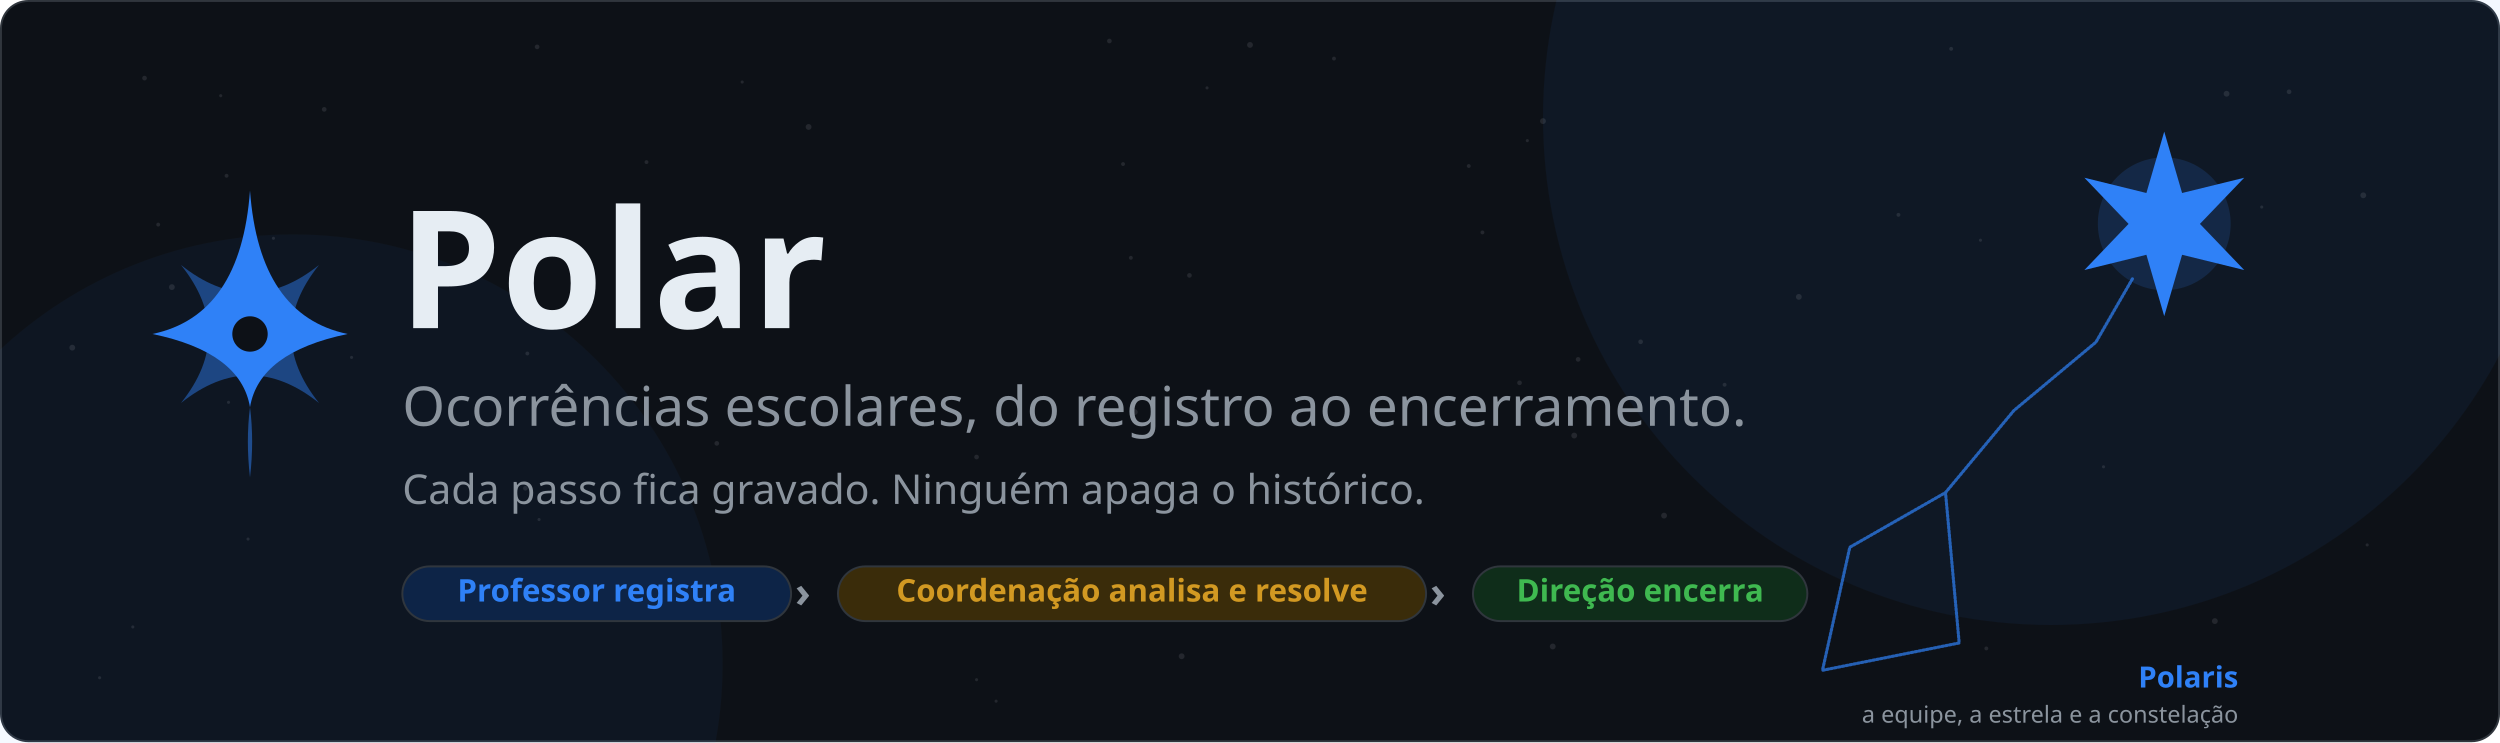
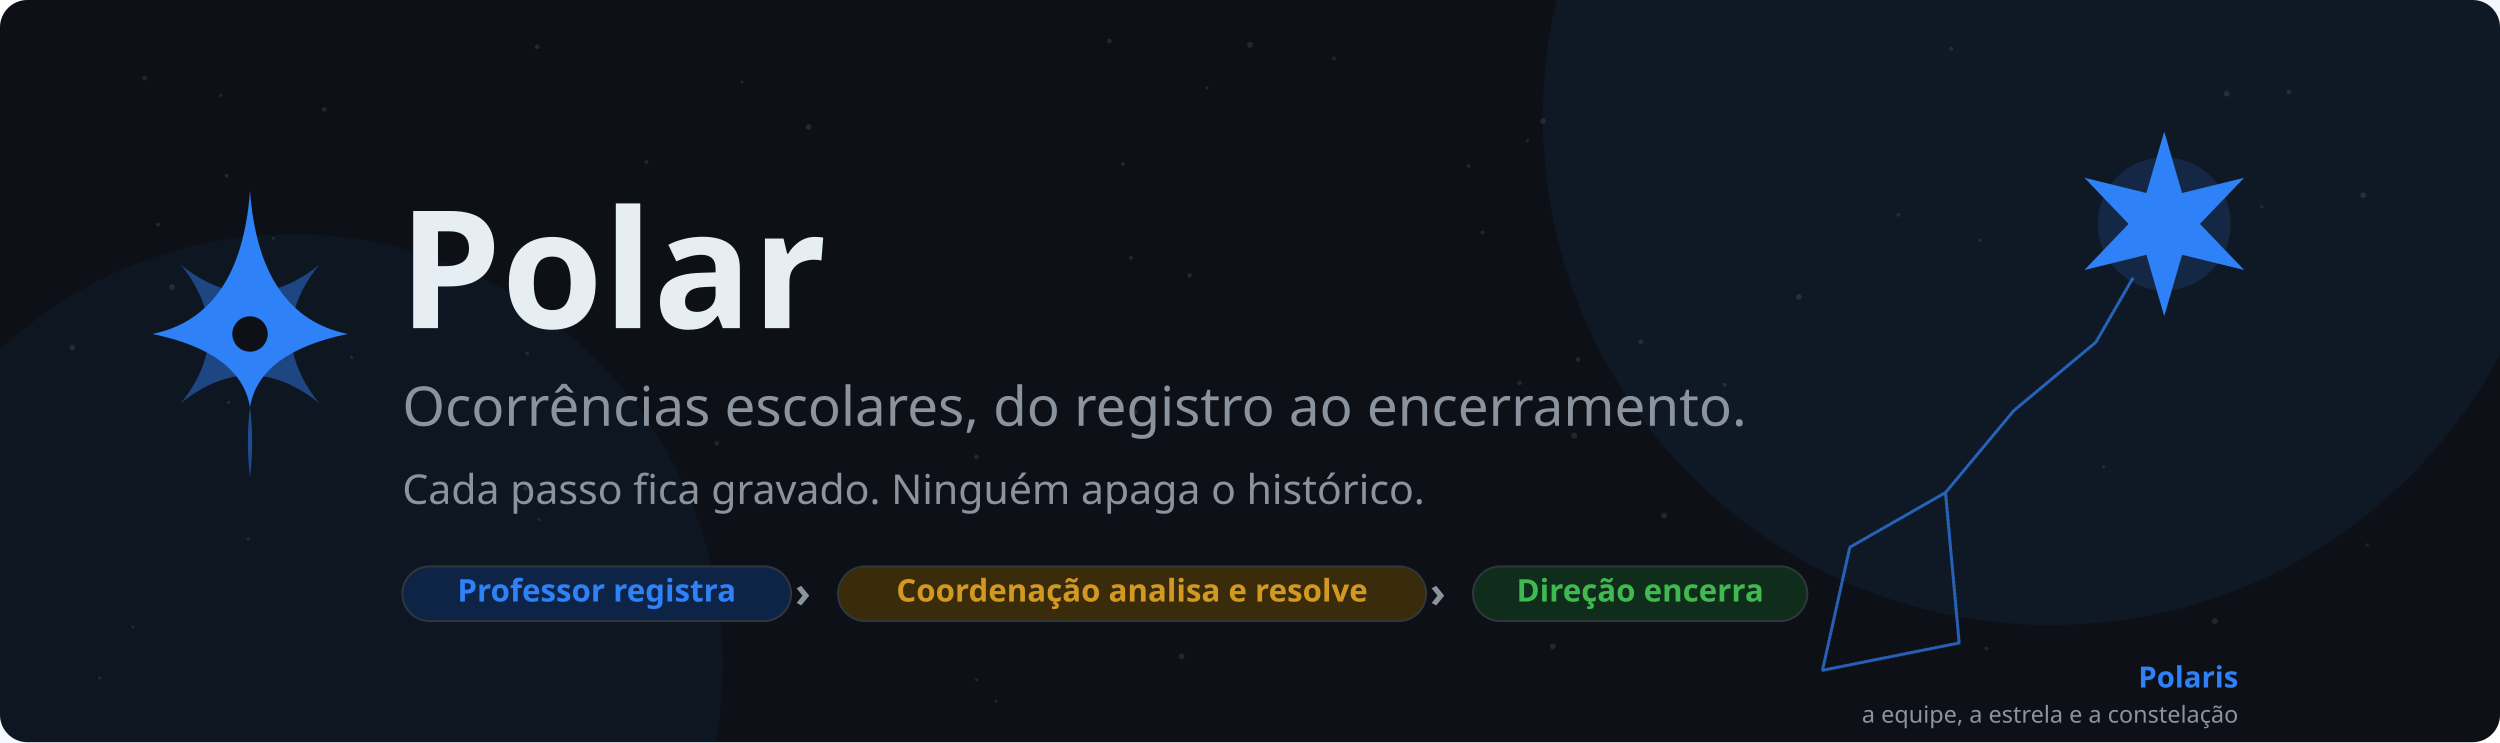
<svg xmlns="http://www.w3.org/2000/svg" width="1280" height="380" viewBox="0 0 1280 380" role="img" aria-label="Polar: ocorrências escolares, do registro ao encerramento. Feito pela equipe Polaris.">
  <style>text{font-family:-apple-system,BlinkMacSystemFont,'Segoe UI','Noto Sans',Helvetica,Arial,sans-serif}
.tw{opacity:.1;animation:tw 3.6s ease-in-out infinite}
@keyframes tw{50%{opacity:.55}}
.linha{stroke-dasharray:1;stroke-dashoffset:1;animation:desenha 2.4s .5s cubic-bezier(.3,.7,.2,1) forwards}
@keyframes desenha{to{stroke-dashoffset:0}}
.ponto{opacity:0;animation:acende .6s ease forwards}
@keyframes acende{to{opacity:1}}
.polaris{transform-box:fill-box;transform-origin:center;animation:polaris 4.5s 2.4s ease-in-out infinite}
@keyframes polaris{50%{transform:scale(1.22) rotate(18deg)}}
.halo{transform-box:fill-box;transform-origin:center;animation:halo 4.5s 2.4s ease-in-out infinite}
@keyframes halo{50%{transform:scale(1.5);opacity:.05}}
- .mark .menor{transform-box:fill-box;transform-origin:center;animation:gira 60s linear infinite}
- @keyframes gira{to{transform:rotate(360deg)}}
.mark{animation:entra 1s .1s both}
.t1{animation:sobe .9s .3s both} .t2{animation:sobe .9s .55s both} .t3{animation:sobe .9s .8s both} .t4{animation:sobe .9s 1.05s both}
@keyframes sobe{from{opacity:0;transform:translateY(10px)}}
@keyframes entra{from{opacity:0;transform:scale(.8)}}
.rotulo{animation:sobe .9s 3s both}
+ .cadente{opacity:0;animation:cadente 9s 3s linear infinite}
+ @keyframes cadente{0%{opacity:0;transform:translate(0,0)}2%{opacity:.9}9%{opacity:0;transform:translate(-260px,150px)}100%{opacity:0}}
@media (prefers-reduced-motion:reduce){*{animation:none!important;opacity:1!important;stroke-dashoffset:0!important}}</style>
-   <rect x="0.5" y="0.5" width="1279" height="379" rx="14" fill="#0d1117" stroke="#30363d" />
+   <rect x="0" y="0" width="1280" height="380" rx="14" fill="#0d1117" />
  <circle cx="1050" cy="60" r="260" fill="#2f81f7" opacity=".06" />
  <circle cx="150" cy="340" r="220" fill="#2f81f7" opacity=".05" />
  <circle class="tw" cx="581" cy="211" r="1.5" fill="#f0f6fc" style="animation-delay:2.7s;animation-duration:5.1s" />
  <circle class="tw" cx="258" cy="295" r="1.5" fill="#f0f6fc" style="animation-delay:3.8s;animation-duration:4.9s" />
  <circle class="tw" cx="140" cy="122" r="0.8" fill="#f0f6fc" style="animation-delay:3.2s;animation-duration:5.2s" />
  <circle class="tw" cx="806" cy="223" r="1.5" fill="#f0f6fc" style="animation-delay:5.8s;animation-duration:4.5s" />
  <circle class="tw" cx="782" cy="72" r="0.8" fill="#f0f6fc" style="animation-delay:5.0s;animation-duration:2.8s" />
  <circle class="tw" cx="68" cy="321" r="0.8" fill="#f0f6fc" style="animation-delay:4.7s;animation-duration:3.5s" />
  <circle class="tw" cx="752" cy="85" r="1" fill="#f0f6fc" style="animation-delay:3.8s;animation-duration:4.0s" />
  <circle class="tw" cx="840" cy="175" r="1.2" fill="#f0f6fc" style="animation-delay:2.4s;animation-duration:4.2s" />
  <circle class="tw" cx="1172" cy="47" r="1.2" fill="#f0f6fc" style="animation-delay:1.9s;animation-duration:3.3s" />
  <circle class="tw" cx="380" cy="42" r="0.8" fill="#f0f6fc" style="animation-delay:2.4s;animation-duration:5.1s" />
  <circle class="tw" cx="500" cy="348" r="0.8" fill="#f0f6fc" style="animation-delay:1.3s;animation-duration:5.3s" />
  <circle class="tw" cx="88" cy="147" r="1.5" fill="#f0f6fc" style="animation-delay:2.5s;animation-duration:4.2s" />
  <circle class="tw" cx="269" cy="250" r="1.2" fill="#f0f6fc" style="animation-delay:0.5s;animation-duration:3.6s" />
  <circle class="tw" cx="1212" cy="279" r="0.8" fill="#f0f6fc" style="animation-delay:0.8s;animation-duration:4.7s" />
  <circle class="tw" cx="37" cy="178" r="1.5" fill="#f0f6fc" style="animation-delay:1.1s;animation-duration:4.2s" />
  <circle class="tw" cx="575" cy="84" r="1" fill="#f0f6fc" style="animation-delay:2.5s;animation-duration:3.7s" />
  <circle class="tw" cx="510" cy="359" r="0.8" fill="#f0f6fc" style="animation-delay:1.6s;animation-duration:5.4s" />
  <circle class="tw" cx="1014" cy="123" r="0.8" fill="#f0f6fc" style="animation-delay:1.3s;animation-duration:3.7s" />
  <circle class="tw" cx="1077" cy="239" r="0.8" fill="#f0f6fc" style="animation-delay:0.3s;animation-duration:3.0s" />
  <circle class="tw" cx="568" cy="21" r="1.2" fill="#f0f6fc" style="animation-delay:5.0s;animation-duration:3.7s" />
  <circle class="tw" cx="116" cy="90" r="1" fill="#f0f6fc" style="animation-delay:0.1s;animation-duration:3.7s" />
  <circle class="tw" cx="790" cy="62" r="1.5" fill="#f0f6fc" style="animation-delay:5.0s;animation-duration:3.0s" />
  <circle class="tw" cx="500" cy="234" r="1.2" fill="#f0f6fc" style="animation-delay:5.5s;animation-duration:5.0s" />
  <circle class="tw" cx="331" cy="83" r="1" fill="#f0f6fc" style="animation-delay:4.1s;animation-duration:3.7s" />
  <circle class="tw" cx="618" cy="45" r="0.8" fill="#f0f6fc" style="animation-delay:0.6s;animation-duration:2.7s" />
  <circle class="tw" cx="1210" cy="100" r="1.5" fill="#f0f6fc" style="animation-delay:1.5s;animation-duration:5.0s" />
  <circle class="tw" cx="759" cy="119" r="1" fill="#f0f6fc" style="animation-delay:5.6s;animation-duration:5.4s" />
  <circle class="tw" cx="180" cy="183" r="0.8" fill="#f0f6fc" style="animation-delay:1.7s;animation-duration:5.3s" />
  <circle class="tw" cx="275" cy="24" r="1.2" fill="#f0f6fc" style="animation-delay:2.5s;animation-duration:3.3s" />
  <circle class="tw" cx="81" cy="115" r="1" fill="#f0f6fc" style="animation-delay:0.6s;animation-duration:3.0s" />
  <circle class="tw" cx="579" cy="132" r="1" fill="#f0f6fc" style="animation-delay:3.5s;animation-duration:5.3s" />
  <circle class="tw" cx="609" cy="141" r="1.2" fill="#f0f6fc" style="animation-delay:5.8s;animation-duration:2.7s" />
  <circle class="tw" cx="808" cy="184" r="1.2" fill="#f0f6fc" style="animation-delay:1.9s;animation-duration:5.5s" />
  <circle class="tw" cx="117" cy="206" r="0.8" fill="#f0f6fc" style="animation-delay:5.4s;animation-duration:4.7s" />
  <circle class="tw" cx="891" cy="291" r="1.2" fill="#f0f6fc" style="animation-delay:2.1s;animation-duration:4.6s" />
  <circle class="tw" cx="1134" cy="318" r="1.5" fill="#f0f6fc" style="animation-delay:5.7s;animation-duration:2.7s" />
  <circle class="tw" cx="640" cy="23" r="1.5" fill="#f0f6fc" style="animation-delay:2.3s;animation-duration:2.6s" />
  <circle class="tw" cx="113" cy="49" r="0.8" fill="#f0f6fc" style="animation-delay:6.0s;animation-duration:5.2s" />
  <circle class="tw" cx="921" cy="152" r="1.5" fill="#f0f6fc" style="animation-delay:2.6s;animation-duration:5.0s" />
  <circle class="tw" cx="127" cy="276" r="0.8" fill="#f0f6fc" style="animation-delay:1.9s;animation-duration:2.9s" />
  <circle class="tw" cx="51" cy="347" r="0.8" fill="#f0f6fc" style="animation-delay:3.0s;animation-duration:4.4s" />
  <circle class="tw" cx="1158" cy="106" r="0.8" fill="#f0f6fc" style="animation-delay:2.2s;animation-duration:3.0s" />
  <circle class="tw" cx="778" cy="196" r="1.2" fill="#f0f6fc" style="animation-delay:4.0s;animation-duration:3.9s" />
  <circle class="tw" cx="1123" cy="130" r="1.2" fill="#f0f6fc" style="animation-delay:1.2s;animation-duration:3.8s" />
  <circle class="tw" cx="1017" cy="332" r="1" fill="#f0f6fc" style="animation-delay:2.3s;animation-duration:4.3s" />
  <circle class="tw" cx="414" cy="65" r="1.5" fill="#f0f6fc" style="animation-delay:2.1s;animation-duration:5.2s" />
  <circle class="tw" cx="74" cy="40" r="1.2" fill="#f0f6fc" style="animation-delay:4.9s;animation-duration:2.9s" />
  <circle class="tw" cx="605" cy="336" r="1.5" fill="#f0f6fc" style="animation-delay:2.3s;animation-duration:4.1s" />
  <circle class="tw" cx="852" cy="264" r="1.5" fill="#f0f6fc" style="animation-delay:1.9s;animation-duration:5.0s" />
  <circle class="tw" cx="367" cy="227" r="1.2" fill="#f0f6fc" style="animation-delay:3.4s;animation-duration:3.5s" />
  <circle class="tw" cx="999" cy="25" r="1" fill="#f0f6fc" style="animation-delay:2.4s;animation-duration:3.2s" />
  <circle class="tw" cx="972" cy="110" r="1" fill="#f0f6fc" style="animation-delay:4.8s;animation-duration:5.5s" />
  <circle class="tw" cx="166" cy="56" r="1.2" fill="#f0f6fc" style="animation-delay:5.8s;animation-duration:4.6s" />
  <circle class="tw" cx="270" cy="181" r="1" fill="#f0f6fc" style="animation-delay:4.3s;animation-duration:4.8s" />
  <circle class="tw" cx="683" cy="30" r="1" fill="#f0f6fc" style="animation-delay:1.6s;animation-duration:3.6s" />
  <circle class="tw" cx="883" cy="197" r="1" fill="#f0f6fc" style="animation-delay:2.4s;animation-duration:4.9s" />
  <circle class="tw" cx="1140" cy="48" r="1.5" fill="#f0f6fc" style="animation-delay:0.8s;animation-duration:3.9s" />
  <circle class="tw" cx="795" cy="331" r="1.5" fill="#f0f6fc" style="animation-delay:3.3s;animation-duration:4.5s" />
  <circle class="tw" cx="643" cy="300" r="1.2" fill="#f0f6fc" style="animation-delay:2.8s;animation-duration:4.5s" />
  <circle class="tw" cx="276" cy="266" r="0.8" fill="#f0f6fc" style="animation-delay:1.3s;animation-duration:5.2s" />
  <g class="mark">
    <g class="" transform="translate(53.0 96.0) scale(3.125)">
      <path class="menor" d="M35.31 12.69Q26.24 24.00 35.31 35.31Q24.00 26.24 12.69 35.31Q21.76 24.00 12.69 12.69Q24.00 21.76 35.31 12.69Z" fill="#2f81f7" opacity=".45" />
      <path d="M24 0.5Q25.5 21 40 24Q25.5 27 24 36Q22.5 27 8 24Q22.5 21 24 0.5Z" fill="#2f81f7" />
      <path d="M24 36Q24.7 41.5 24 47.5Q23.3 41.5 24 36Z" fill="#2f81f7" opacity=".5" />
      <circle cx="24" cy="24" r="2.9" fill="#0d1117" />
    </g>
  </g>
  <g class="t1">
    <text x="204" y="168" font-size="84" font-weight="800" fill="#e6edf3" text-anchor="start">Polar</text>
  </g>
  <g class="t2">
    <text x="206" y="218" font-size="28" font-weight="500" fill="#8b949e" text-anchor="start">Ocorrências escolares, do registro ao encerramento.</text>
  </g>
  <g class="t3">
    <text x="206" y="258" font-size="21" font-weight="400" fill="#8b949e" text-anchor="start">Cada passo fica gravado. Ninguém apaga o histórico.</text>
  </g>
  <g class="t4">
    <rect x="206" y="290" width="199.04" height="28" rx="14.0" fill="#0d2447" stroke="#30363d" />
    <text x="305.52" y="308" font-size="16" font-weight="600" fill="#2f81f7" text-anchor="middle">Professor registra</text>
    <text x="411.04" y="311" font-size="22" font-weight="700" fill="#8b949e" text-anchor="middle">›</text>
    <rect x="429.04" y="290" width="301.12" height="28" rx="14.0" fill="#3a2c0a" stroke="#30363d" />
    <text x="579.6" y="308" font-size="16" font-weight="600" fill="#d29922" text-anchor="middle">Coordenação analisa e resolve</text>
    <text x="736.16" y="311" font-size="22" font-weight="700" fill="#8b949e" text-anchor="middle">›</text>
    <rect x="754.16" y="290" width="171.2" height="28" rx="14.0" fill="#0f2d1a" stroke="#30363d" />
    <text x="839.76" y="308" font-size="16" font-weight="600" fill="#3fb950" text-anchor="middle">Direção encerra</text>
  </g>
  <path class="linha" pathLength="1" d="M1092.3 141.9 L1073.1 175.2 L1031.1 210.2 L996.1 252.2 L947.1 280.2 L933.1 343.2 L1003.1 329.2 L996.1 252.2" fill="none" stroke="#2f81f7" stroke-width="1.6" stroke-linecap="round" stroke-linejoin="round" opacity=".7" />
  <circle class="ponto" cx="1073.1" cy="175.2" r="2.7" fill="#2f81f7" style="animation-delay:1.20s" />
  <circle class="ponto" cx="1031.1" cy="210.2" r="4.1" fill="#2f81f7" style="animation-delay:1.45s" />
  <circle class="ponto" cx="996.1" cy="252.2" r="3.3" fill="#2f81f7" style="animation-delay:1.70s" />
  <circle class="ponto" cx="947.1" cy="280.2" r="5.1" fill="#2f81f7" style="animation-delay:1.95s" />
  <circle class="ponto" cx="933.1" cy="343.2" r="4.4" fill="#2f81f7" style="animation-delay:2.20s" />
  <circle class="ponto" cx="1003.1" cy="329.2" r="6.8" fill="#2f81f7" style="animation-delay:2.45s" />
  <circle class="halo" cx="1108.1" cy="114.6" r="34" fill="#2f81f7" opacity=".16" />
  <g transform="translate(892.0 49.3) scale(6.3)">
    <g class="polaris">
      <path d="M34.3 2.87 L35.75 7.86 L40.8 6.62 L37.2 10.37 L40.8 14.12 L35.75 12.88 L34.3 17.87 L32.85 12.88 L27.81 14.12 L31.4 10.37 L27.81 6.62 L32.85 7.86 Z" fill="#2f81f7" />
    </g>
  </g>
+   <g class="cadente">
+     <line x1="980" y1="26" x2="1030" y2="-4" stroke="#2f81f7" stroke-width="2" stroke-linecap="round" />
+   </g>
  <g class="rotulo">
    <text x="1146" y="352" font-size="15" font-weight="700" fill="#2f81f7" text-anchor="end">Polaris</text>
    <text x="1146" y="370" font-size="12" font-weight="400" fill="#8b949e" text-anchor="end">a equipe, a estrela e a constelação</text>
  </g>
</svg>
